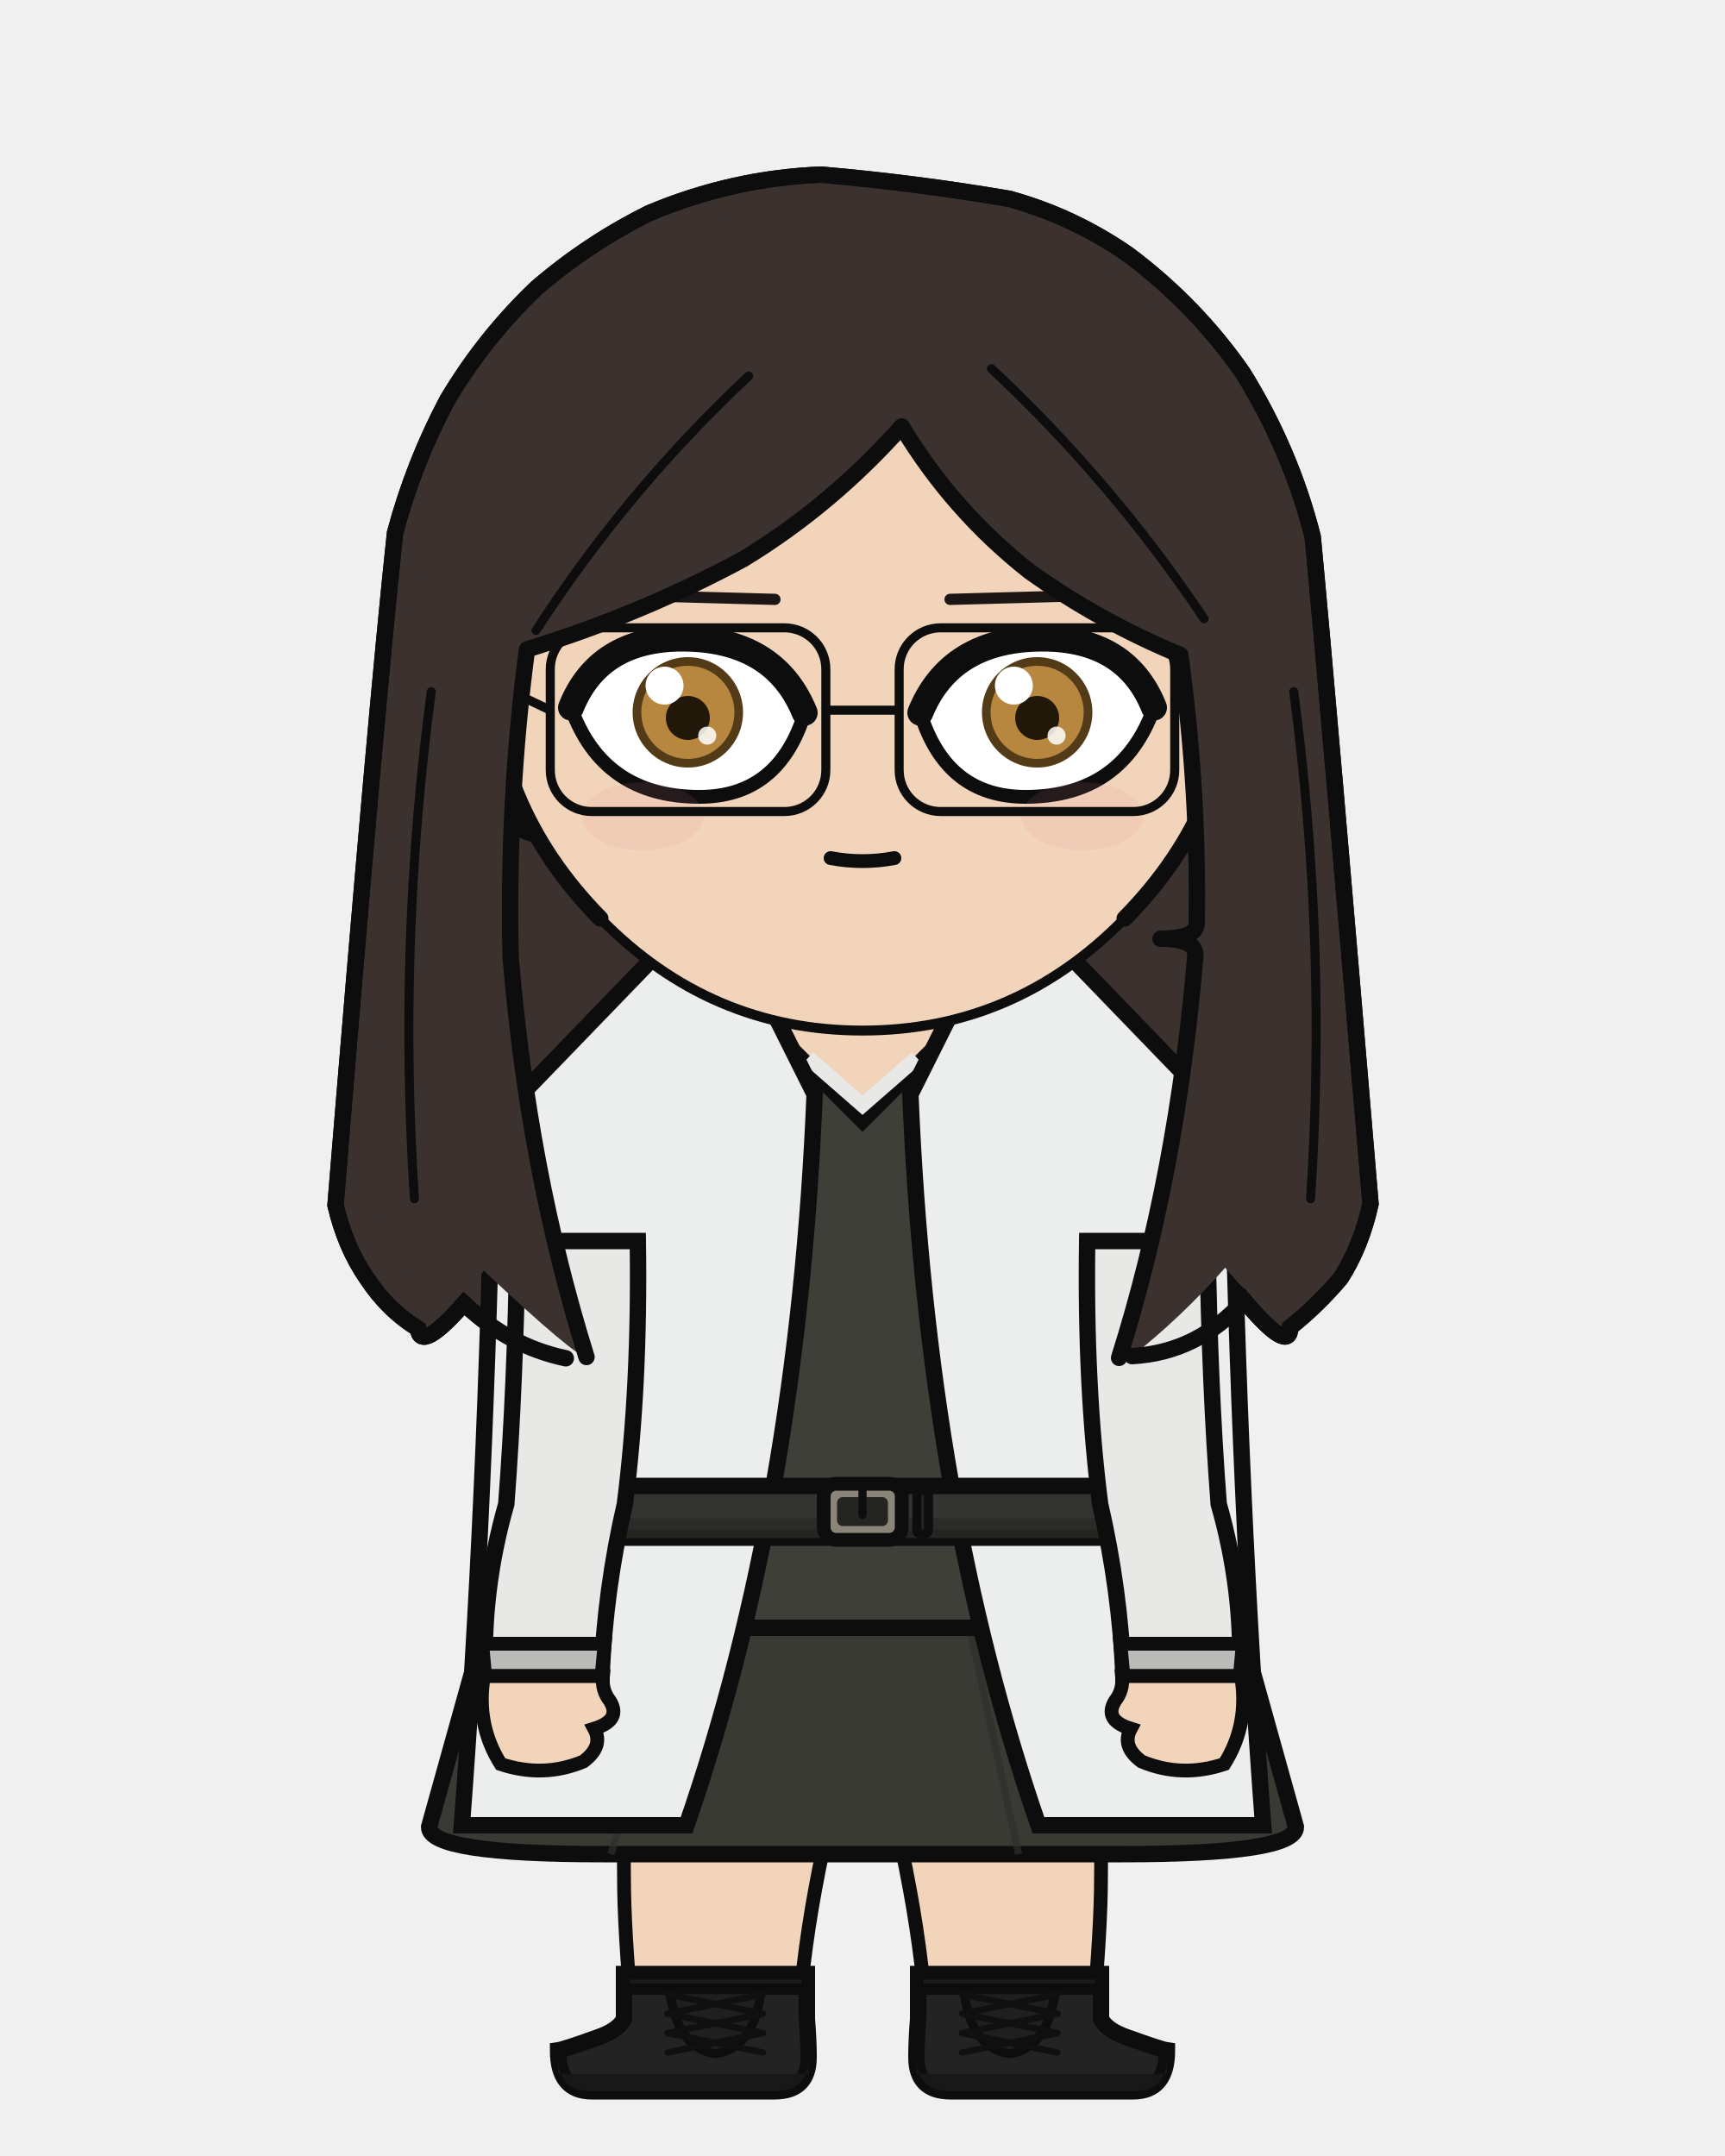
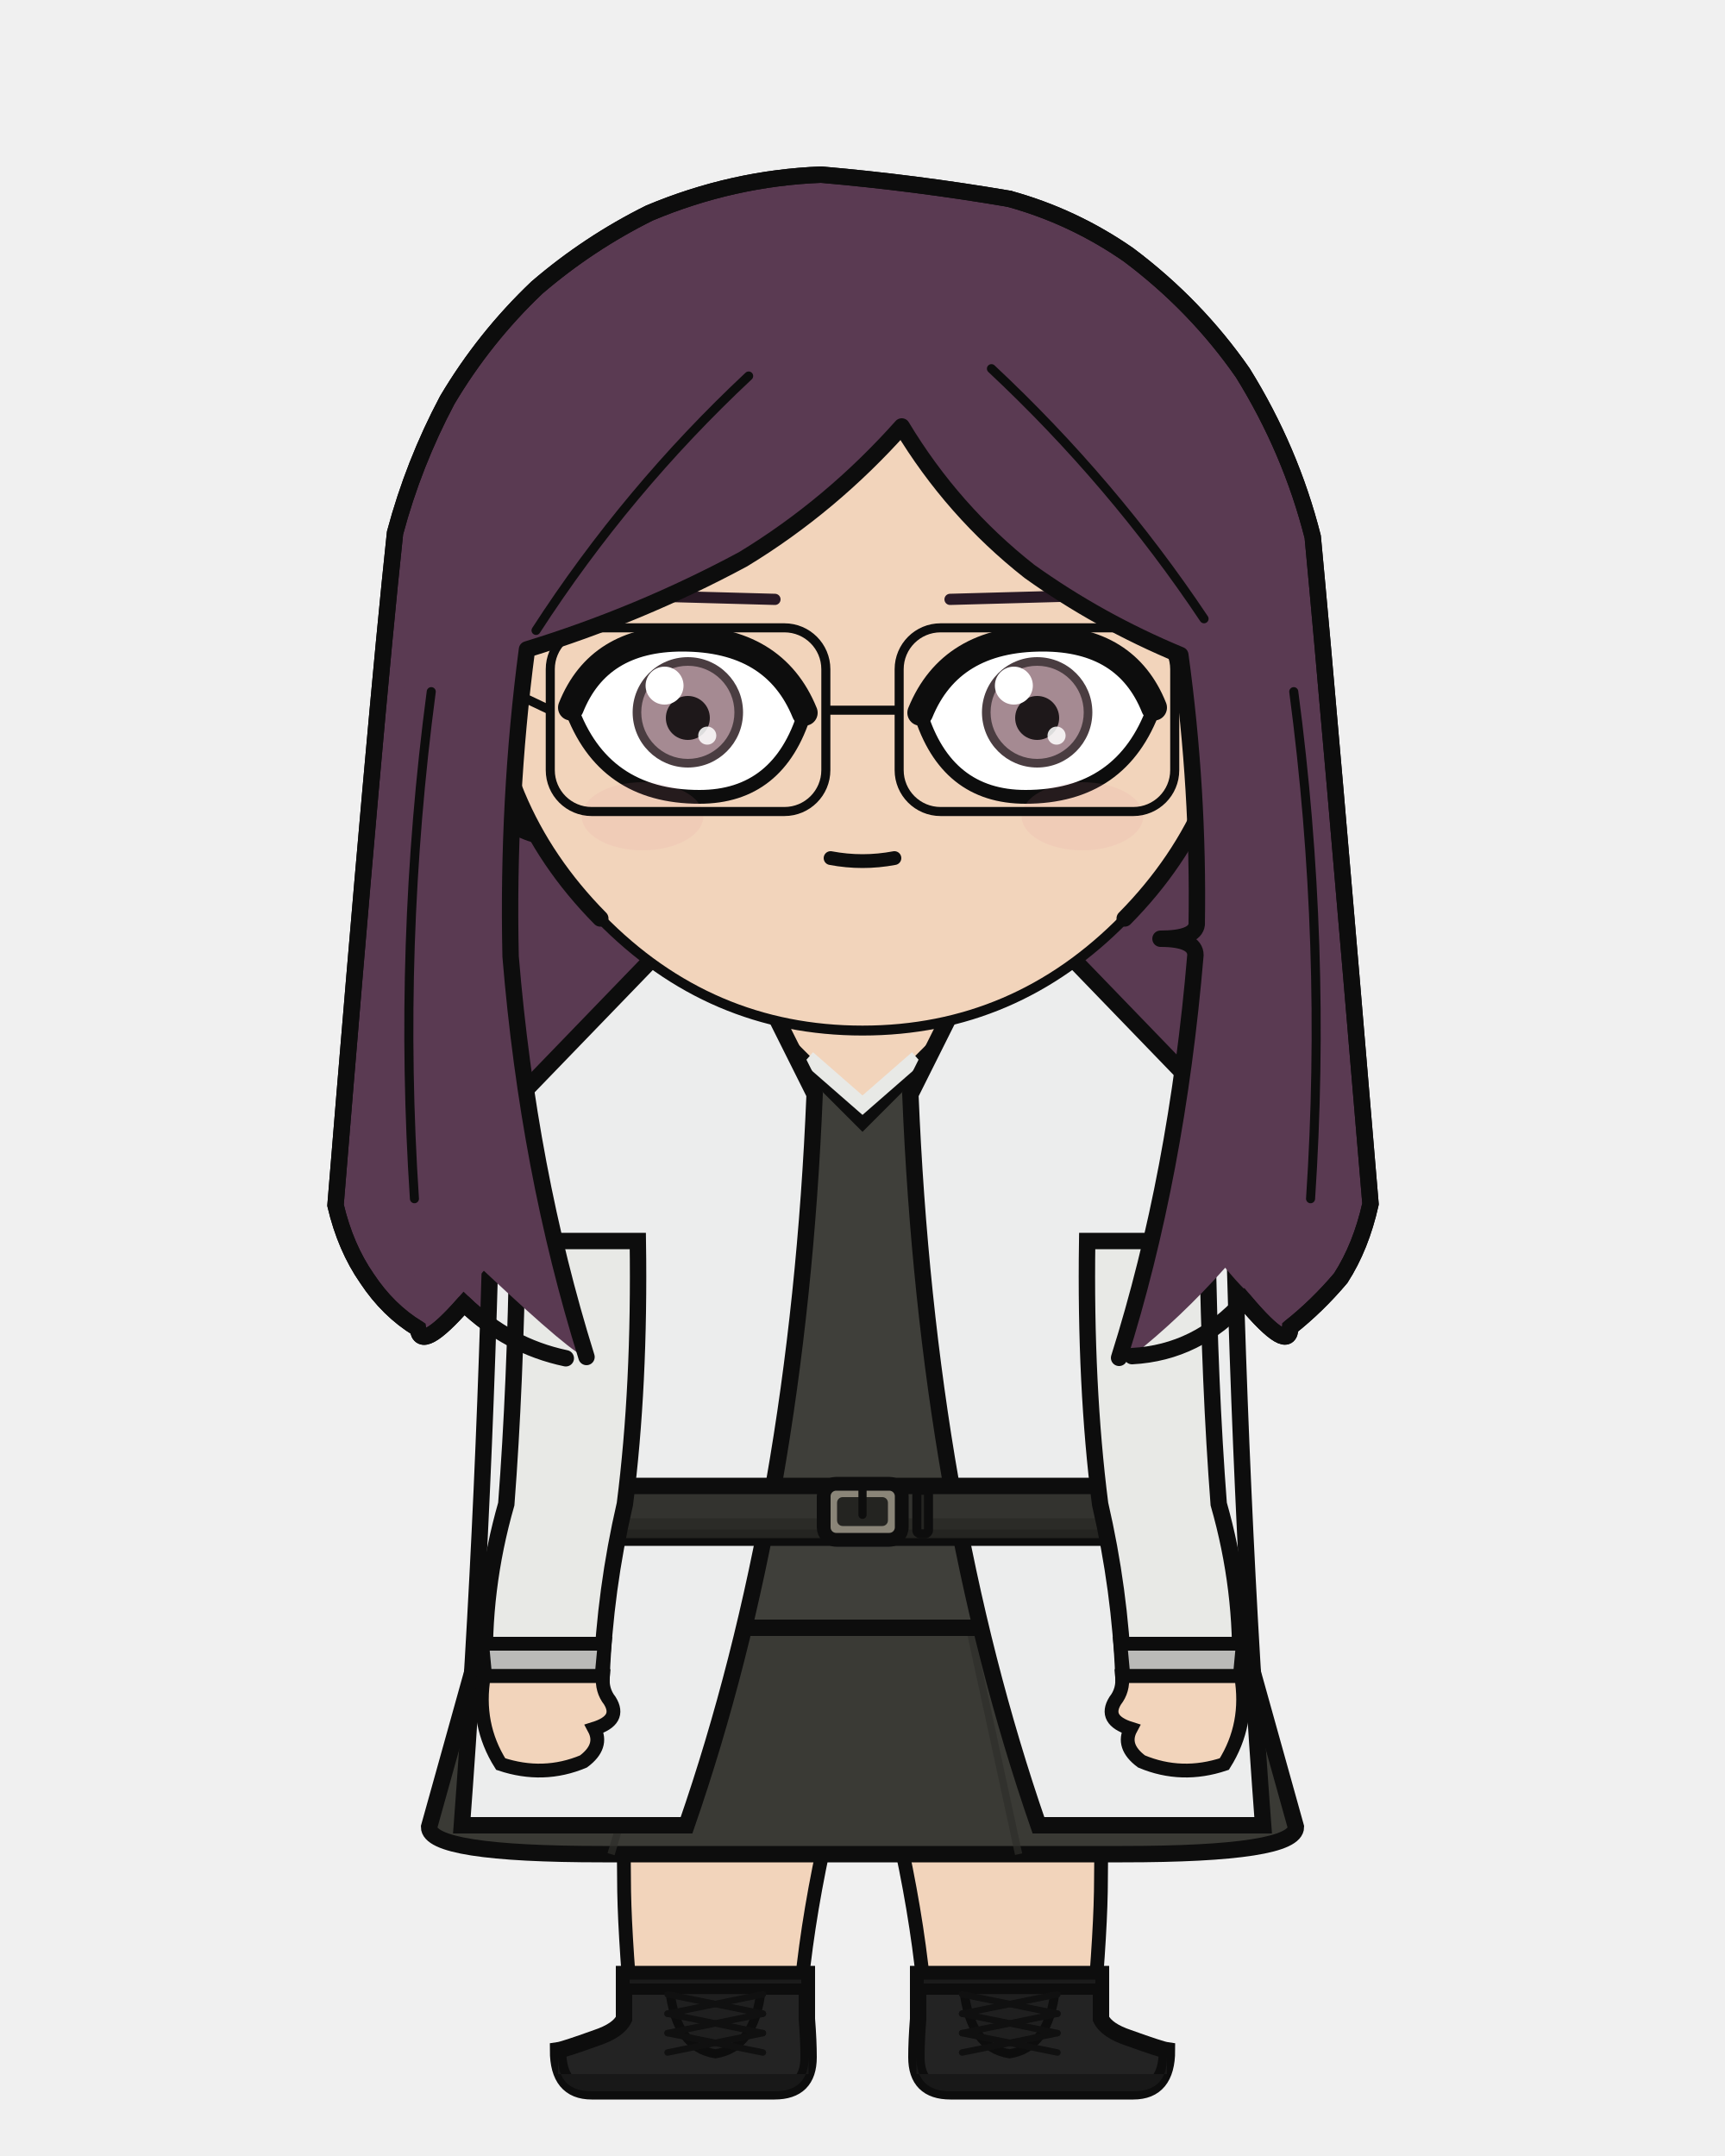
<svg xmlns="http://www.w3.org/2000/svg" width="400" height="500" viewBox="0 0 400 500">
  <defs>
    <clipPath id="hair-front">
      <path d="M 136.0 314.7 Q 122.5 271.5 118.4 221.8 Q 117.6 185.4 122.2 150.6 Q 148.3 142.6 172.3 129.7 Q 192.7 117.3 209.1 98.9 Q 220.9 118.5 238.7 132.5 Q 254.9 144.1 273.7 151.9 Q 278.0 183.2 277.5 214.4 Q 277.1 217.7 269.1 217.7 Q 277.2 217.7 277.2 221.5 Q 272.9 272.5 259.5 314.9 Q 261.0 314.7 262.5 314.5 Q 273.8 305.6 284.1 294.0 Q 294.1 306.1 294.2 299.9 Q 300.2 295.2 305.3 289.1 Q 309.9 282.2 311.9 272.8 Q 302.8 164.0 299.2 125.8 Q 294.3 106.7 283.8 89.7 Q 273.4 74.7 258.6 63.6 Q 246.5 55.2 232.3 51.3 Q 211.7 47.8 190.9 46.0 Q 171.4 46.7 153.1 54.4 Q 139.7 61.1 128.3 70.9 Q 116.6 81.9 108.5 95.6 Q 101.1 109.6 97.0 124.9 Q 92.7 164.7 84.0 273.1 Q 86.1 282.4 90.8 289.2 Q 95.5 296.2 102.1 300.2 Q 102.6 305.7 112.2 294.7 Q 133.6 314.8 136.0 314.7 Z" />
    </clipPath>
  </defs>
-   <path d="M 131.2 315.0 Q 117.9 312.2 107.6 302.3 Q 97.5 313.8 96.9 308.1 Q 90.0 303.9 85.1 296.5 Q 80.1 289.3 77.8 279.5 Q 87.1 165.5 91.6 123.6 Q 95.9 107.5 103.7 92.8 Q 112.3 78.3 124.5 66.7 Q 136.5 56.4 150.6 49.4 Q 169.9 41.3 190.4 40.5 Q 212.3 42.4 234.0 46.1 Q 248.9 50.2 261.7 59.1 Q 277.3 70.8 288.2 86.5 Q 299.3 104.4 304.4 124.5 Q 308.2 164.7 317.8 279.2 Q 315.6 289.1 310.9 296.4 Q 305.5 302.8 299.2 307.8 Q 299.1 314.2 288.5 301.6 Q 277.7 313.7 262.5 314.5 Q 196.8 329.1 131.2 315.0 Z" fill="#3b3230" />
+   <path d="M 131.2 315.0 Q 117.9 312.2 107.6 302.3 Q 97.5 313.8 96.9 308.1 Q 90.0 303.9 85.1 296.5 Q 80.1 289.3 77.8 279.5 Q 87.1 165.5 91.6 123.6 Q 95.9 107.5 103.7 92.8 Q 112.3 78.3 124.5 66.7 Q 136.5 56.4 150.6 49.4 Q 169.9 41.3 190.4 40.5 Q 212.3 42.4 234.0 46.1 Q 248.9 50.2 261.7 59.1 Q 277.3 70.8 288.2 86.5 Q 299.3 104.4 304.4 124.5 Q 308.2 164.7 317.8 279.2 Q 315.6 289.1 310.9 296.4 Q 305.5 302.8 299.2 307.8 Q 299.1 314.2 288.5 301.6 Q 277.7 313.7 262.5 314.5 Q 196.8 329.1 131.2 315.0 Z" fill="#5a3a52" />
  <path d="M 131.2 315.0 Q 117.9 312.2 107.6 302.3 Q 97.5 313.8 96.9 308.1 Q 90.0 303.9 85.1 296.5 Q 80.1 289.3 77.8 279.5 Q 87.1 165.5 91.6 123.6 Q 95.9 107.5 103.7 92.8 Q 112.3 78.3 124.5 66.7 Q 136.5 56.4 150.6 49.4 Q 169.9 41.3 190.4 40.5 Q 212.3 42.4 234.0 46.1 Q 248.9 50.2 261.7 59.1 Q 277.3 70.8 288.2 86.5 Q 299.3 104.4 304.4 124.5 Q 308.2 164.7 317.8 279.2 Q 315.6 289.1 310.9 296.4 Q 305.5 302.8 299.2 307.8 Q 299.1 314.2 288.5 301.6 Q 277.7 313.7 262.5 314.5 Q 196.8 329.1 131.2 315.0 Z" fill="none" stroke="#0d0d0d" stroke-width="3.8" stroke-linecap="round" stroke-linejoin="round" />
  <rect x="179.8" y="225.4" width="40.3" height="40.5" rx="14.1" fill="#f2d4bb" />
  <line x1="179.8" y1="225.4" x2="179.8" y2="265.9" stroke="#0d0d0d" stroke-width="3.8" />
  <line x1="220.2" y1="225.4" x2="220.2" y2="265.9" stroke="#0d0d0d" stroke-width="3.8" />
  <path d="M 144.5 377.5 L 255.5 377.5 Q 255.5 418.2 255.3 435.7 Q 255.3 447.1 253.4 468.2 L 214.8 468.2 Q 212.7 435.7 200.0 393.8 Q 187.3 435.7 185.2 468.2 L 146.6 468.2 Q 144.7 447.1 144.7 435.7 Q 144.5 418.2 144.5 377.5 Z" fill="#f2d4bb" stroke="#0d0d0d" stroke-width="3.2" stroke-linejoin="round" />
  <path d="M 144.5 377.5 L 255.5 377.5 L 245.5 400.4 Q 200.0 403.0 154.5 400.4 Z" fill="#e8e4dc" stroke="#0d0d0d" stroke-width="3.2" stroke-linejoin="round" />
  <path d="M 187.1 457.8 L 187.1 468.2 Q 187.5 473.3 187.5 477.1 Q 187.5 485.0 179.6 485.0 L 137.2 485.0 Q 129.4 485.0 129.4 475.5 Q 130.8 475.3 138.3 472.6 Q 143.4 470.9 144.7 468.2 L 144.7 457.8 Z" fill="#232323" stroke="#0d0d0d" stroke-width="3.8" />
  <path d="M 187.5 481.0 L 129.4 481.0 L 129.4 477.1 Q 129.4 485.0 137.2 485.0 L 179.6 485.0 Q 187.5 485.0 187.5 477.1 Z" fill="#181818" />
  <rect x="144.7" y="457.8" width="42.4" height="3.5" fill="#1b1b1b" stroke="#0d0d0d" stroke-width="2.6" />
  <path d="M 155.3 461.4 L 176.5 461.4 Q 175.0 474.9 165.9 476.3 Q 156.8 474.9 155.3 461.4 Z" fill="#1f1f1f" stroke="#0d0d0d" stroke-width="2.1" />
  <line x1="176.9" y1="462.5" x2="154.8" y2="467.0" stroke="#101010" stroke-width="1.5" stroke-linecap="round" />
  <line x1="154.8" y1="462.5" x2="176.9" y2="467.0" stroke="#101010" stroke-width="1.5" stroke-linecap="round" />
  <line x1="176.9" y1="467.0" x2="154.8" y2="471.5" stroke="#101010" stroke-width="1.5" stroke-linecap="round" />
  <line x1="154.8" y1="467.0" x2="176.9" y2="471.5" stroke="#101010" stroke-width="1.5" stroke-linecap="round" />
  <line x1="176.9" y1="471.5" x2="154.8" y2="476.0" stroke="#101010" stroke-width="1.5" stroke-linecap="round" />
  <line x1="154.8" y1="471.5" x2="176.9" y2="476.0" stroke="#101010" stroke-width="1.5" stroke-linecap="round" />
  <path d="M 212.9 457.8 L 212.9 468.2 Q 212.5 473.3 212.5 477.1 Q 212.5 485.0 220.4 485.0 L 262.8 485.0 Q 270.6 485.0 270.6 475.5 Q 269.2 475.3 261.7 472.6 Q 256.6 470.9 255.3 468.2 L 255.3 457.8 Z" fill="#232323" stroke="#0d0d0d" stroke-width="3.8" />
  <path d="M 212.5 481.0 L 270.6 481.0 L 270.6 477.1 Q 270.6 485.0 262.8 485.0 L 220.4 485.0 Q 212.5 485.0 212.5 477.1 Z" fill="#181818" />
  <rect x="212.9" y="457.8" width="42.4" height="3.5" fill="#1b1b1b" stroke="#0d0d0d" stroke-width="2.6" />
  <path d="M 223.5 461.4 L 244.7 461.4 Q 243.2 474.9 234.1 476.3 Q 225.0 474.9 223.5 461.4 Z" fill="#1f1f1f" stroke="#0d0d0d" stroke-width="2.1" />
  <line x1="245.2" y1="462.5" x2="223.1" y2="467.0" stroke="#101010" stroke-width="1.5" stroke-linecap="round" />
  <line x1="223.1" y1="462.5" x2="245.2" y2="467.0" stroke="#101010" stroke-width="1.5" stroke-linecap="round" />
  <line x1="245.2" y1="467.0" x2="223.1" y2="471.5" stroke="#101010" stroke-width="1.5" stroke-linecap="round" />
  <line x1="223.1" y1="467.0" x2="245.2" y2="471.5" stroke="#101010" stroke-width="1.5" stroke-linecap="round" />
  <line x1="245.2" y1="471.5" x2="223.1" y2="476.0" stroke="#101010" stroke-width="1.5" stroke-linecap="round" />
  <line x1="223.1" y1="471.5" x2="245.2" y2="476.0" stroke="#101010" stroke-width="1.5" stroke-linecap="round" />
  <path d="M 120.4 348.8 L 99.5 423.7 Q 99.5 430.0 139.7 430.0 L 260.3 430.0 Q 300.5 430.0 300.5 423.7 L 279.6 348.8 Z" fill="#3a3a35" stroke="#0d0d0d" stroke-width="3.8" />
  <line x1="158.6" y1="373.2" x2="141.7" y2="430.0" stroke="#2e2e2a" stroke-width="1.7" opacity="0.7" />
  <line x1="223.9" y1="373.2" x2="236.2" y2="430.0" stroke="#2e2e2a" stroke-width="1.7" opacity="0.7" />
  <path d="M 183.9 243.7 Q 153.5 259.3 106.9 268.9 Q 104.1 279.3 107.9 287.8 L 122.9 287.8 Q 122.9 321.4 121.6 348.8 Q 113.0 364.6 113.0 377.5 L 287.0 377.5 Q 287.0 364.6 278.4 348.8 Q 277.1 321.4 277.1 287.8 L 292.1 287.8 Q 295.9 279.3 293.1 268.9 Q 257.7 251.3 216.1 243.7 L 200.0 259.8 Z" fill="#3f3f3a" stroke="#0d0d0d" stroke-width="3.8" />
  <path d="M 187.4 245.3 L 200.0 256.3 L 212.6 245.3" fill="none" stroke="#e8e9e6" stroke-width="3.4" />
  <path d="M 188.9 253.8 L 165.7 207.4 L 114.4 260.5 Q 112.7 348.8 107.1 423.3 L 159.2 423.3 Q 185.0 348.8 188.9 253.8 Z" fill="#eceded" stroke="#0d0d0d" stroke-width="3.8" />
  <path d="M 211.1 253.8 L 234.3 207.4 L 285.6 260.5 Q 287.3 348.8 292.9 423.3 L 240.8 423.3 Q 215.0 348.8 211.1 253.8 Z" fill="#eceded" stroke="#0d0d0d" stroke-width="3.8" />
  <rect x="119.2" y="344.6" width="161.6" height="12.0" rx="2.2" fill="#33332f" stroke="#0d0d0d" stroke-width="3.8" />
  <rect x="119.2" y="352.1" width="161.6" height="4.6" rx="2.2" fill="#292925" opacity="0.8" />
  <rect x="191.0" y="344.1" width="18.1" height="13.0" rx="2.9" fill="#8a8578" stroke="#0d0d0d" stroke-width="3.2" />
  <rect x="194.1" y="347.2" width="11.8" height="6.7" rx="1.3" fill="#242421" />
  <line x1="200.0" y1="344.1" x2="200.0" y2="351.3" stroke="#0d0d0d" stroke-width="1.9" stroke-linecap="round" />
  <rect x="212.6" y="345.6" width="2.7" height="10.1" rx="0.8" fill="#242421" stroke="#0d0d0d" stroke-width="2.1" />
  <path d="M 147.9 287.8 L 120.0 287.8 Q 119.5 321.4 117.4 348.8 Q 111.7 368.7 112.5 388.7 L 139.5 388.7 Q 140.3 368.7 144.9 348.8 Q 148.4 321.4 147.9 287.8 Z" fill="#e8e9e6" stroke="#0d0d0d" stroke-width="3.8" />
  <path d="M 111.8 381.2 L 140.2 381.2 L 139.5 388.7 L 112.5 388.7 Z" fill="#babab8" stroke="#0d0d0d" stroke-width="3.2" />
  <path d="M 112.2 388.7 Q 110.3 399.9 116.1 409.1 Q 126.0 412.4 135.3 408.5 Q 140.0 405.0 137.8 400.9 Q 144.2 398.9 141.4 394.4 Q 139.5 392.0 139.8 388.7 Z" fill="#f2d4bb" stroke="#0d0d0d" stroke-width="3.2" />
  <path d="M 252.1 287.8 L 280.0 287.8 Q 280.5 321.4 282.6 348.8 Q 288.3 368.7 287.5 388.7 L 260.5 388.7 Q 259.7 368.7 255.1 348.8 Q 251.6 321.4 252.1 287.8 Z" fill="#e8e9e6" stroke="#0d0d0d" stroke-width="3.8" />
  <path d="M 259.8 381.2 L 288.2 381.2 L 287.5 388.7 L 260.5 388.7 Z" fill="#babab8" stroke="#0d0d0d" stroke-width="3.2" />
  <path d="M 287.8 388.7 Q 289.7 399.9 283.9 409.1 Q 274.0 412.4 264.7 408.5 Q 260.0 405.0 262.2 400.9 Q 255.8 398.9 258.6 394.4 Q 260.5 392.0 260.2 388.7 Z" fill="#f2d4bb" stroke="#0d0d0d" stroke-width="3.2" />
  <path d="M 113.1 153.2 Q 108.1 153.5 104.9 158.7 Q 102.2 164.3 104.0 173.5 Q 106.7 180.0 110.7 184.8 Q 118.2 192.2 124.7 193.7 Z" fill="#f2d4bb" />
  <path d="M 113.1 153.2 Q 108.1 153.5 104.9 158.7 Q 102.2 164.3 104.0 173.5 Q 106.7 180.0 110.7 184.8 Q 118.2 192.2 124.7 193.7" fill="none" stroke="#0d0d0d" stroke-width="3.8" stroke-linecap="round" />
  <path d="M 106.6 169.6 Q 105.6 165.1 106.4 163.5 Q 107.3 162.5 108.9 163.7 Q 110.8 166.9 112.9 170.5 Q 110.9 170.6 112.6 178.1 Q 115.4 182.8 117.1 182.8" fill="none" stroke="#0d0d0d" stroke-width="2.1" stroke-linecap="round" />
  <path d="M 286.9 153.2 Q 291.9 153.5 295.1 158.7 Q 297.8 164.3 296.0 173.5 Q 293.3 180.0 289.3 184.8 Q 281.8 192.2 275.3 193.7 Z" fill="#f2d4bb" />
  <path d="M 286.9 153.2 Q 291.9 153.5 295.1 158.7 Q 297.8 164.3 296.0 173.5 Q 293.3 180.0 289.3 184.8 Q 281.8 192.2 275.3 193.7" fill="none" stroke="#0d0d0d" stroke-width="3.8" stroke-linecap="round" />
  <path d="M 293.4 169.6 Q 294.4 165.1 293.6 163.5 Q 292.7 162.5 291.1 163.7 Q 289.2 166.9 287.1 170.5 Q 289.1 170.6 287.4 178.1 Q 284.6 182.8 282.9 182.8" fill="none" stroke="#0d0d0d" stroke-width="2.1" stroke-linecap="round" />
  <path d="M 200.0 62.6 Q 236.1 62.6 261.6 88.3 Q 287.1 114.1 286.9 150.6 Q 286.4 187.1 260.8 213.0 Q 235.4 239.0 200.0 239.0 Q 164.6 239.0 139.2 213.0 Q 113.6 187.1 113.1 150.6 Q 112.9 114.1 138.4 88.3 Q 163.9 62.6 200.0 62.6 Z" fill="#f2d4bb" />
  <path d="M 139.2 213.0 Q 113.6 187.1 113.1 150.6 Q 112.9 114.1 138.4 88.3 Q 163.9 62.6 200.0 62.6 Q 236.1 62.6 261.6 88.3 Q 287.1 114.1 286.9 150.6 Q 286.4 187.1 260.8 213.0" fill="none" stroke="#0d0d0d" stroke-width="3.8" stroke-linecap="round" />
  <path d="M 260.8 213.0 Q 235.4 239.0 200.0 239.0 Q 164.6 239.0 139.2 213.0" fill="none" stroke="#0d0d0d" stroke-width="2.3" stroke-linecap="round" />
-   <line x1="179.7" y1="139.0" x2="139.4" y2="137.9" stroke="#1b1615" stroke-width="2.6" stroke-linecap="round" />
+   <line x1="179.7" y1="139.0" x2="139.4" y2="137.9" stroke="#291925" stroke-width="2.6" stroke-linecap="round" />
  <defs>
    <clipPath id="eye-l">
      <path d="M 186.6 165.3 Q 179.6 148.1 158.2 148.1 Q 138.8 148.1 132.4 164.1 Q 139.8 184.8 162.2 184.8 Q 180.6 184.8 186.6 165.3 Z" />
    </clipPath>
  </defs>
  <path d="M 186.6 165.3 Q 179.6 148.1 158.2 148.1 Q 138.8 148.1 132.4 164.1 Q 139.8 184.8 162.2 184.8 Q 180.6 184.8 186.6 165.3 Z" fill="white" stroke="#0d0d0d" stroke-width="3.2" />
  <g clip-path="url(#eye-l)">
-     <circle cx="159.5" cy="165.2" r="12.8" fill="#533b18" />
-     <circle cx="159.5" cy="165.2" r="10.8" fill="#b8873f" />
-     <circle cx="159.5" cy="166.5" r="5.1" fill="#21180a" />
+     <circle cx="159.5" cy="165.2" r="12.8" fill="#4a3d41" />
+     <circle cx="159.5" cy="165.2" r="10.8" fill="#a58a92" />
+     <circle cx="159.5" cy="166.5" r="5.1" fill="#1e181a" />
    <circle cx="154.1" cy="159.0" r="4.4" fill="white" />
    <circle cx="164.0" cy="170.6" r="2.1" fill="white" opacity="0.85" />
  </g>
  <path d="M 186.6 165.3 Q 179.6 148.1 158.2 148.1 Q 138.8 148.1 132.4 164.1" fill="none" stroke="#0d0d0d" stroke-width="6.0" stroke-linecap="round" />
-   <line x1="220.3" y1="139.0" x2="260.6" y2="137.9" stroke="#1b1615" stroke-width="2.6" stroke-linecap="round" />
+   <line x1="220.3" y1="139.0" x2="260.6" y2="137.9" stroke="#291925" stroke-width="2.6" stroke-linecap="round" />
  <defs>
    <clipPath id="eye-r">
      <path d="M 213.4 165.3 Q 220.4 148.1 241.8 148.1 Q 261.2 148.1 267.6 164.1 Q 260.2 184.8 237.8 184.8 Q 219.4 184.8 213.4 165.3 Z" />
    </clipPath>
  </defs>
  <path d="M 213.4 165.3 Q 220.4 148.1 241.8 148.1 Q 261.2 148.1 267.6 164.1 Q 260.2 184.8 237.8 184.8 Q 219.4 184.8 213.4 165.3 Z" fill="white" stroke="#0d0d0d" stroke-width="3.2" />
  <g clip-path="url(#eye-r)">
-     <circle cx="240.5" cy="165.2" r="12.8" fill="#533b18" />
-     <circle cx="240.5" cy="165.2" r="10.8" fill="#b8873f" />
-     <circle cx="240.5" cy="166.5" r="5.1" fill="#21180a" />
+     <circle cx="240.5" cy="165.2" r="12.8" fill="#4a3d41" />
+     <circle cx="240.5" cy="165.2" r="10.8" fill="#a58a92" />
+     <circle cx="240.5" cy="166.5" r="5.1" fill="#1e181a" />
    <circle cx="235.1" cy="159.0" r="4.4" fill="white" />
    <circle cx="245.0" cy="170.6" r="2.1" fill="white" opacity="0.85" />
  </g>
  <path d="M 213.4 165.3 Q 220.4 148.1 241.8 148.1 Q 261.2 148.1 267.6 164.1" fill="none" stroke="#0d0d0d" stroke-width="6.0" stroke-linecap="round" />
  <path d="M 192.6 199.0 Q 200.0 200.4 207.4 199.0" fill="none" stroke="#0d0d0d" stroke-width="3.2" stroke-linecap="round" />
  <ellipse cx="149.0" cy="189.3" rx="14.1" ry="7.9" fill="#e8879a" opacity="0.11" />
  <ellipse cx="251.0" cy="189.3" rx="14.1" ry="7.9" fill="#e8879a" opacity="0.11" />
  <rect x="127.6" y="145.6" width="63.9" height="42.6" rx="9.6" fill="none" stroke="#0d0d0d" stroke-width="2.1" />
  <rect x="208.5" y="145.6" width="63.9" height="42.6" rx="9.6" fill="none" stroke="#0d0d0d" stroke-width="2.1" />
  <path d="M 191.5 164.7 L 208.5 164.7" fill="none" stroke="#0d0d0d" stroke-width="2.1" />
  <path d="M 127.6 164.7 L 113.5 158.0" fill="none" stroke="#0d0d0d" stroke-width="2.1" />
  <path d="M 272.4 164.7 L 286.5 158.0" fill="none" stroke="#0d0d0d" stroke-width="2.1" />
-   <path d="M 136.0 314.7 Q 122.5 271.5 118.4 221.8 Q 117.6 185.4 122.2 150.6 Q 148.3 142.6 172.3 129.7 Q 192.7 117.3 209.1 98.9 Q 220.9 118.5 238.7 132.5 Q 254.9 144.1 273.7 151.9 Q 278.0 183.2 277.5 214.4 Q 277.1 217.7 269.1 217.7 Q 277.2 217.7 277.2 221.5 Q 272.9 272.5 259.5 314.9 Q 261.0 314.7 262.5 314.5 Q 273.8 305.6 284.1 294.0 Q 294.1 306.1 294.2 299.9 Q 300.2 295.2 305.3 289.1 Q 309.9 282.2 311.9 272.8 Q 302.8 164.0 299.2 125.8 Q 294.3 106.7 283.8 89.7 Q 273.4 74.7 258.6 63.6 Q 246.5 55.2 232.3 51.3 Q 211.7 47.8 190.9 46.0 Q 171.4 46.7 153.1 54.4 Q 139.7 61.1 128.3 70.9 Q 116.6 81.9 108.5 95.6 Q 101.1 109.6 97.0 124.9 Q 92.7 164.7 84.0 273.1 Q 86.1 282.4 90.8 289.2 Q 95.5 296.2 102.1 300.2 Q 102.6 305.7 112.2 294.7 Q 133.6 314.8 136.0 314.7 Z" fill="#3b3230" />
+   <path d="M 136.0 314.7 Q 122.5 271.5 118.4 221.8 Q 117.6 185.4 122.2 150.6 Q 148.3 142.6 172.3 129.7 Q 192.7 117.3 209.1 98.9 Q 220.9 118.5 238.7 132.5 Q 254.9 144.1 273.7 151.9 Q 278.0 183.2 277.5 214.4 Q 277.1 217.7 269.1 217.7 Q 277.2 217.7 277.2 221.5 Q 272.9 272.5 259.5 314.9 Q 261.0 314.7 262.5 314.5 Q 273.8 305.6 284.1 294.0 Q 294.1 306.1 294.2 299.9 Q 300.2 295.2 305.3 289.1 Q 309.9 282.2 311.9 272.8 Q 302.8 164.0 299.2 125.8 Q 294.3 106.7 283.8 89.7 Q 273.4 74.7 258.6 63.6 Q 246.5 55.2 232.3 51.3 Q 211.7 47.8 190.9 46.0 Q 171.4 46.7 153.1 54.4 Q 139.7 61.1 128.3 70.9 Q 116.6 81.9 108.5 95.6 Q 101.1 109.6 97.0 124.9 Q 92.7 164.7 84.0 273.1 Q 86.1 282.4 90.8 289.2 Q 95.5 296.2 102.1 300.2 Q 102.6 305.7 112.2 294.7 Q 133.6 314.8 136.0 314.7 Z" fill="#5a3a52" />
  <path d="M 136.0 314.7 Q 122.5 271.5 118.4 221.8 Q 117.6 185.4 122.2 150.6 Q 148.3 142.6 172.3 129.7 Q 192.7 117.3 209.1 98.9 Q 220.9 118.5 238.7 132.5 Q 254.9 144.1 273.7 151.9 Q 278.0 183.2 277.5 214.4 Q 277.1 217.7 269.1 217.7 Q 277.2 217.7 277.2 221.5 Q 272.9 272.5 259.5 314.9" fill="none" stroke="#0d0d0d" stroke-width="3.8" stroke-linecap="round" stroke-linejoin="round" />
  <path d="M 262.5 314.5 Q 277.7 313.7 288.5 301.6 Q 299.1 314.2 299.2 307.8 Q 305.5 302.8 310.9 296.4 Q 315.6 289.1 317.8 279.2 Q 308.2 164.7 304.4 124.5 Q 299.3 104.4 288.2 86.5 Q 277.3 70.8 261.7 59.1 Q 248.9 50.2 234.0 46.1" fill="none" stroke="#0d0d0d" stroke-width="3.8" stroke-linecap="round" />
  <path d="M 131.2 315.0 Q 117.9 312.2 107.6 302.3 Q 97.5 313.8 96.9 308.1 Q 90.0 303.9 85.1 296.5 Q 80.1 289.3 77.8 279.5 Q 87.1 165.5 91.6 123.6 Q 95.9 107.5 103.7 92.8 Q 112.3 78.3 124.5 66.7 Q 136.5 56.4 150.6 49.4 Q 169.9 41.3 190.4 40.5 Q 212.3 42.4 234.0 46.1" fill="none" stroke="#0d0d0d" stroke-width="3.8" stroke-linecap="round" />
  <path d="M 173.6 87.2 Q 145.4 113.6 124.3 146.2" fill="none" stroke="#0d0d0d" stroke-width="2.1" stroke-linecap="round" clip-path="url(#hair-front)" />
  <path d="M 229.9 85.5 Q 258.1 111.9 279.2 143.5" fill="none" stroke="#0d0d0d" stroke-width="2.1" stroke-linecap="round" clip-path="url(#hair-front)" />
  <path d="M 100.0 160.4 Q 92.2 219.2 96.1 278.0" fill="none" stroke="#0d0d0d" stroke-width="2.1" stroke-linecap="round" clip-path="url(#hair-front)" />
  <path d="M 300.0 160.4 Q 307.8 219.2 303.9 278.0" fill="none" stroke="#0d0d0d" stroke-width="2.1" stroke-linecap="round" clip-path="url(#hair-front)" />
</svg>
